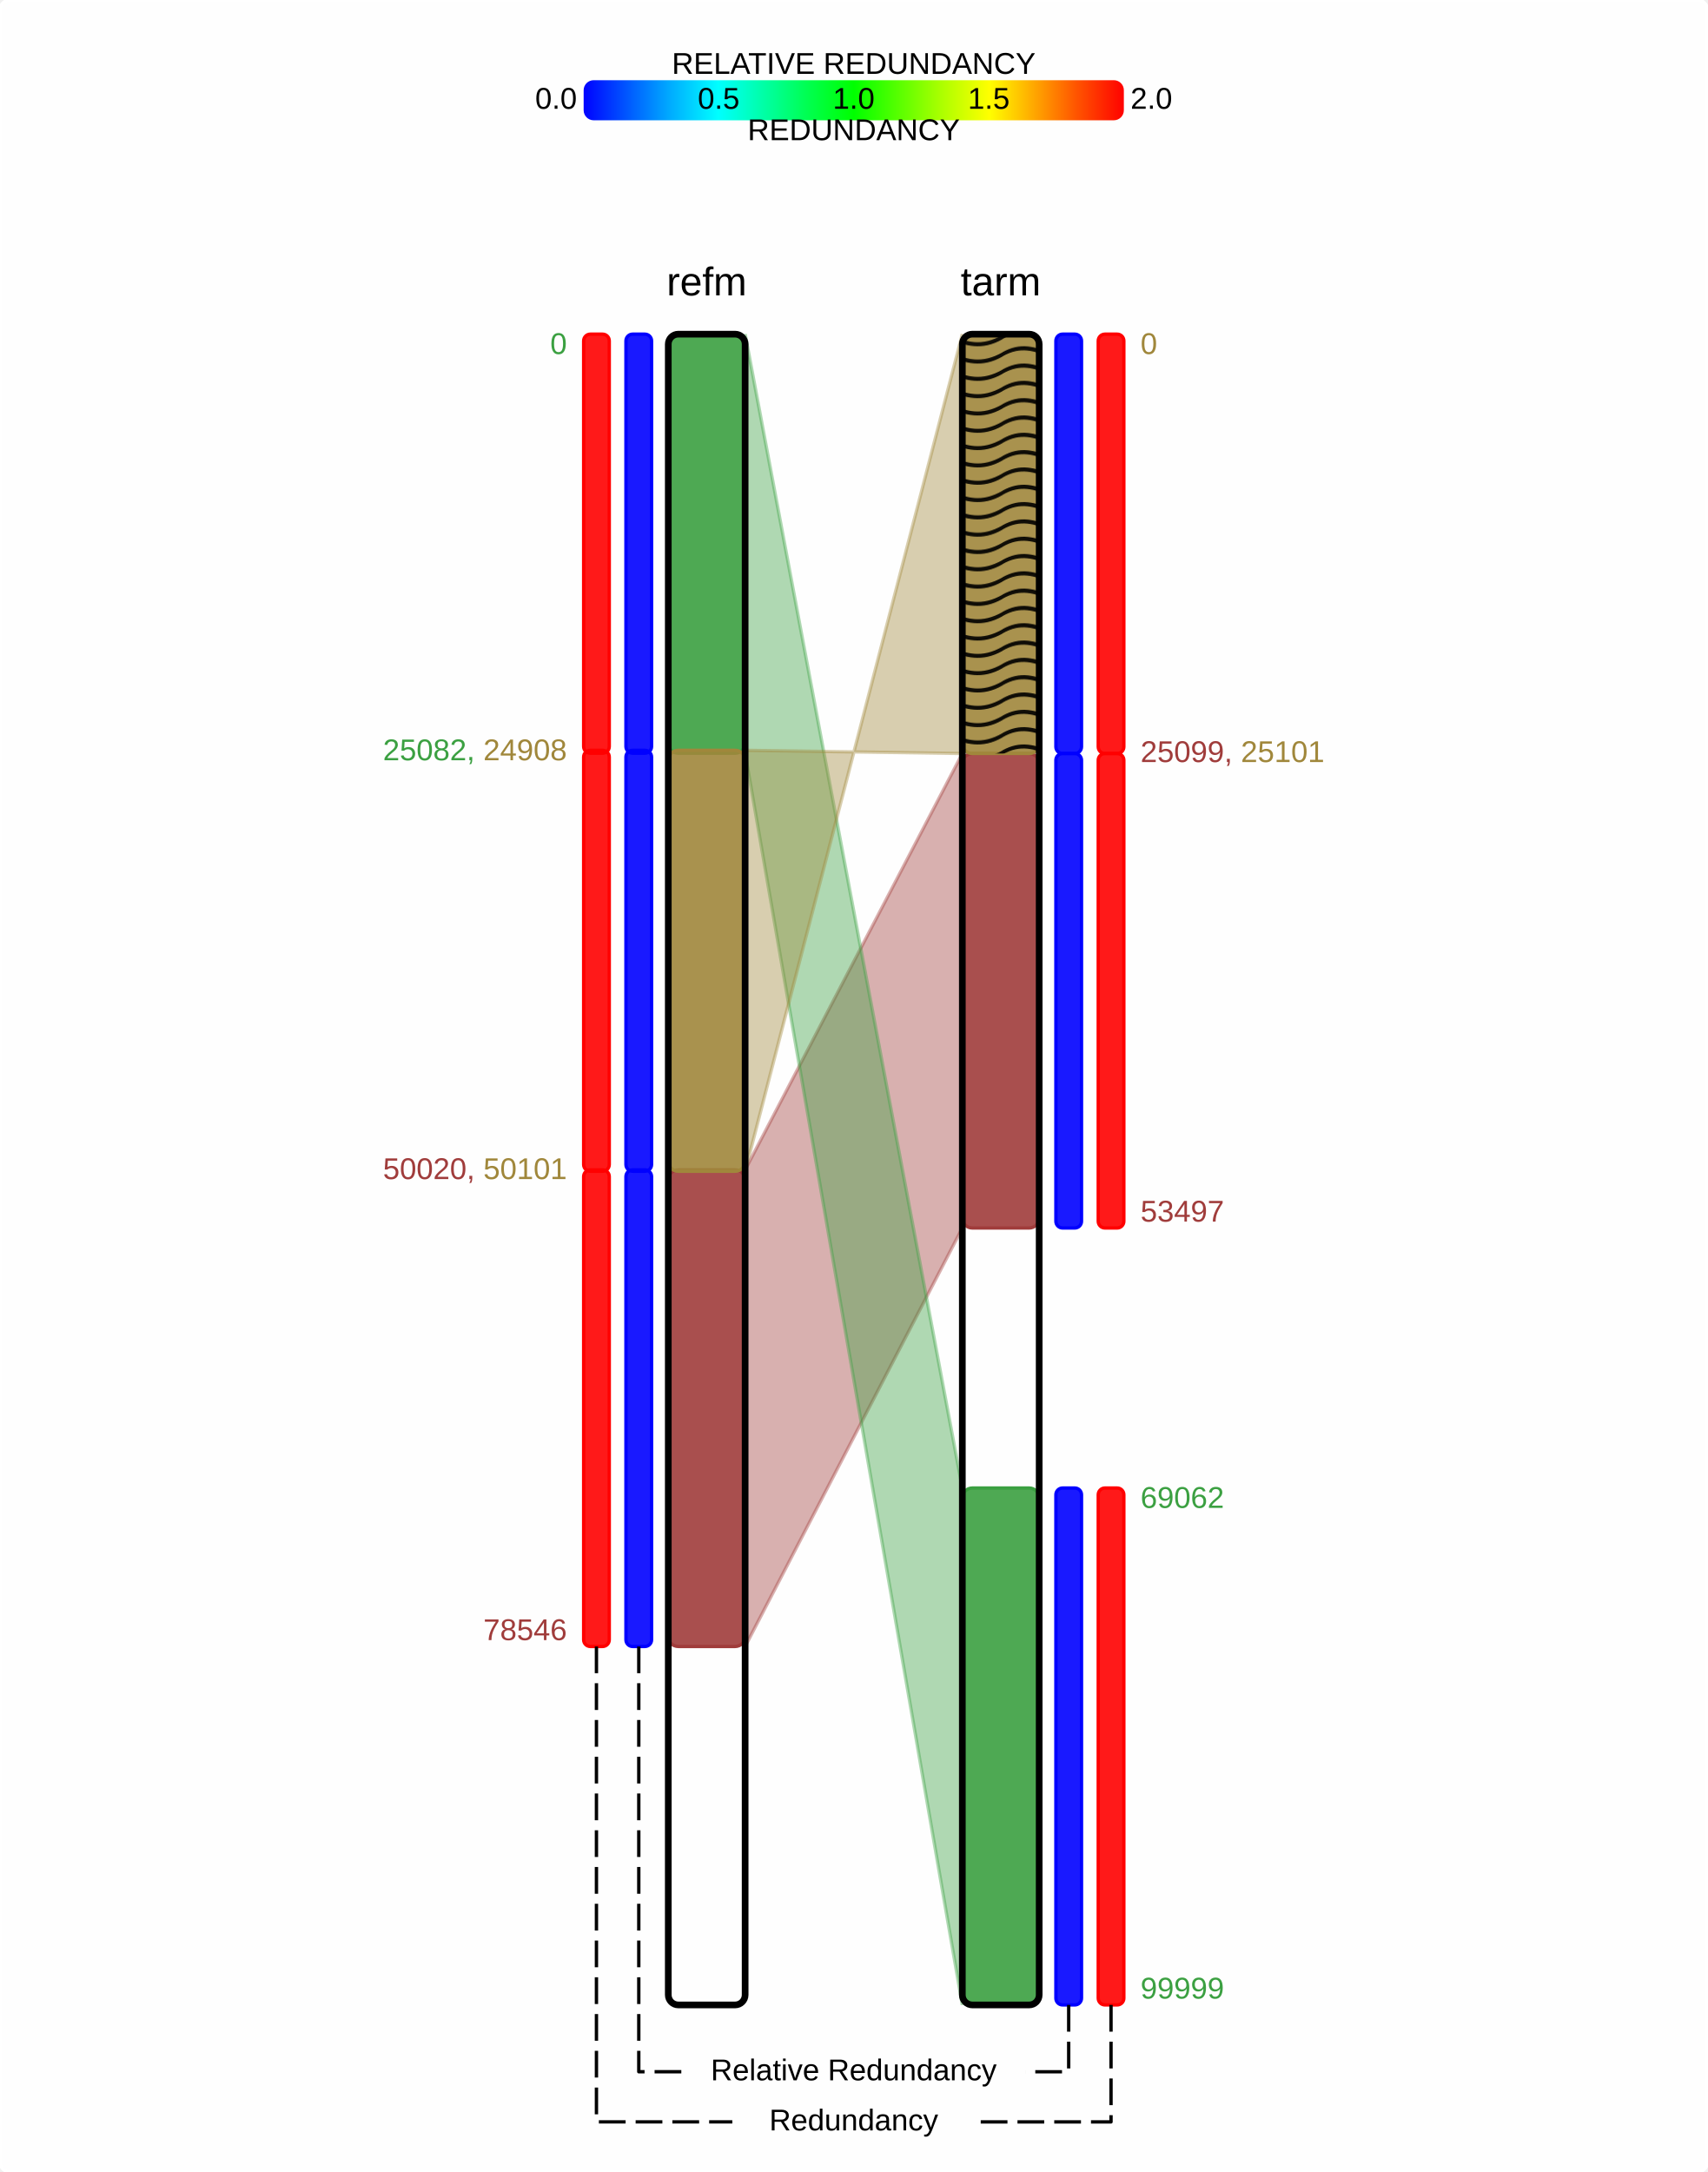
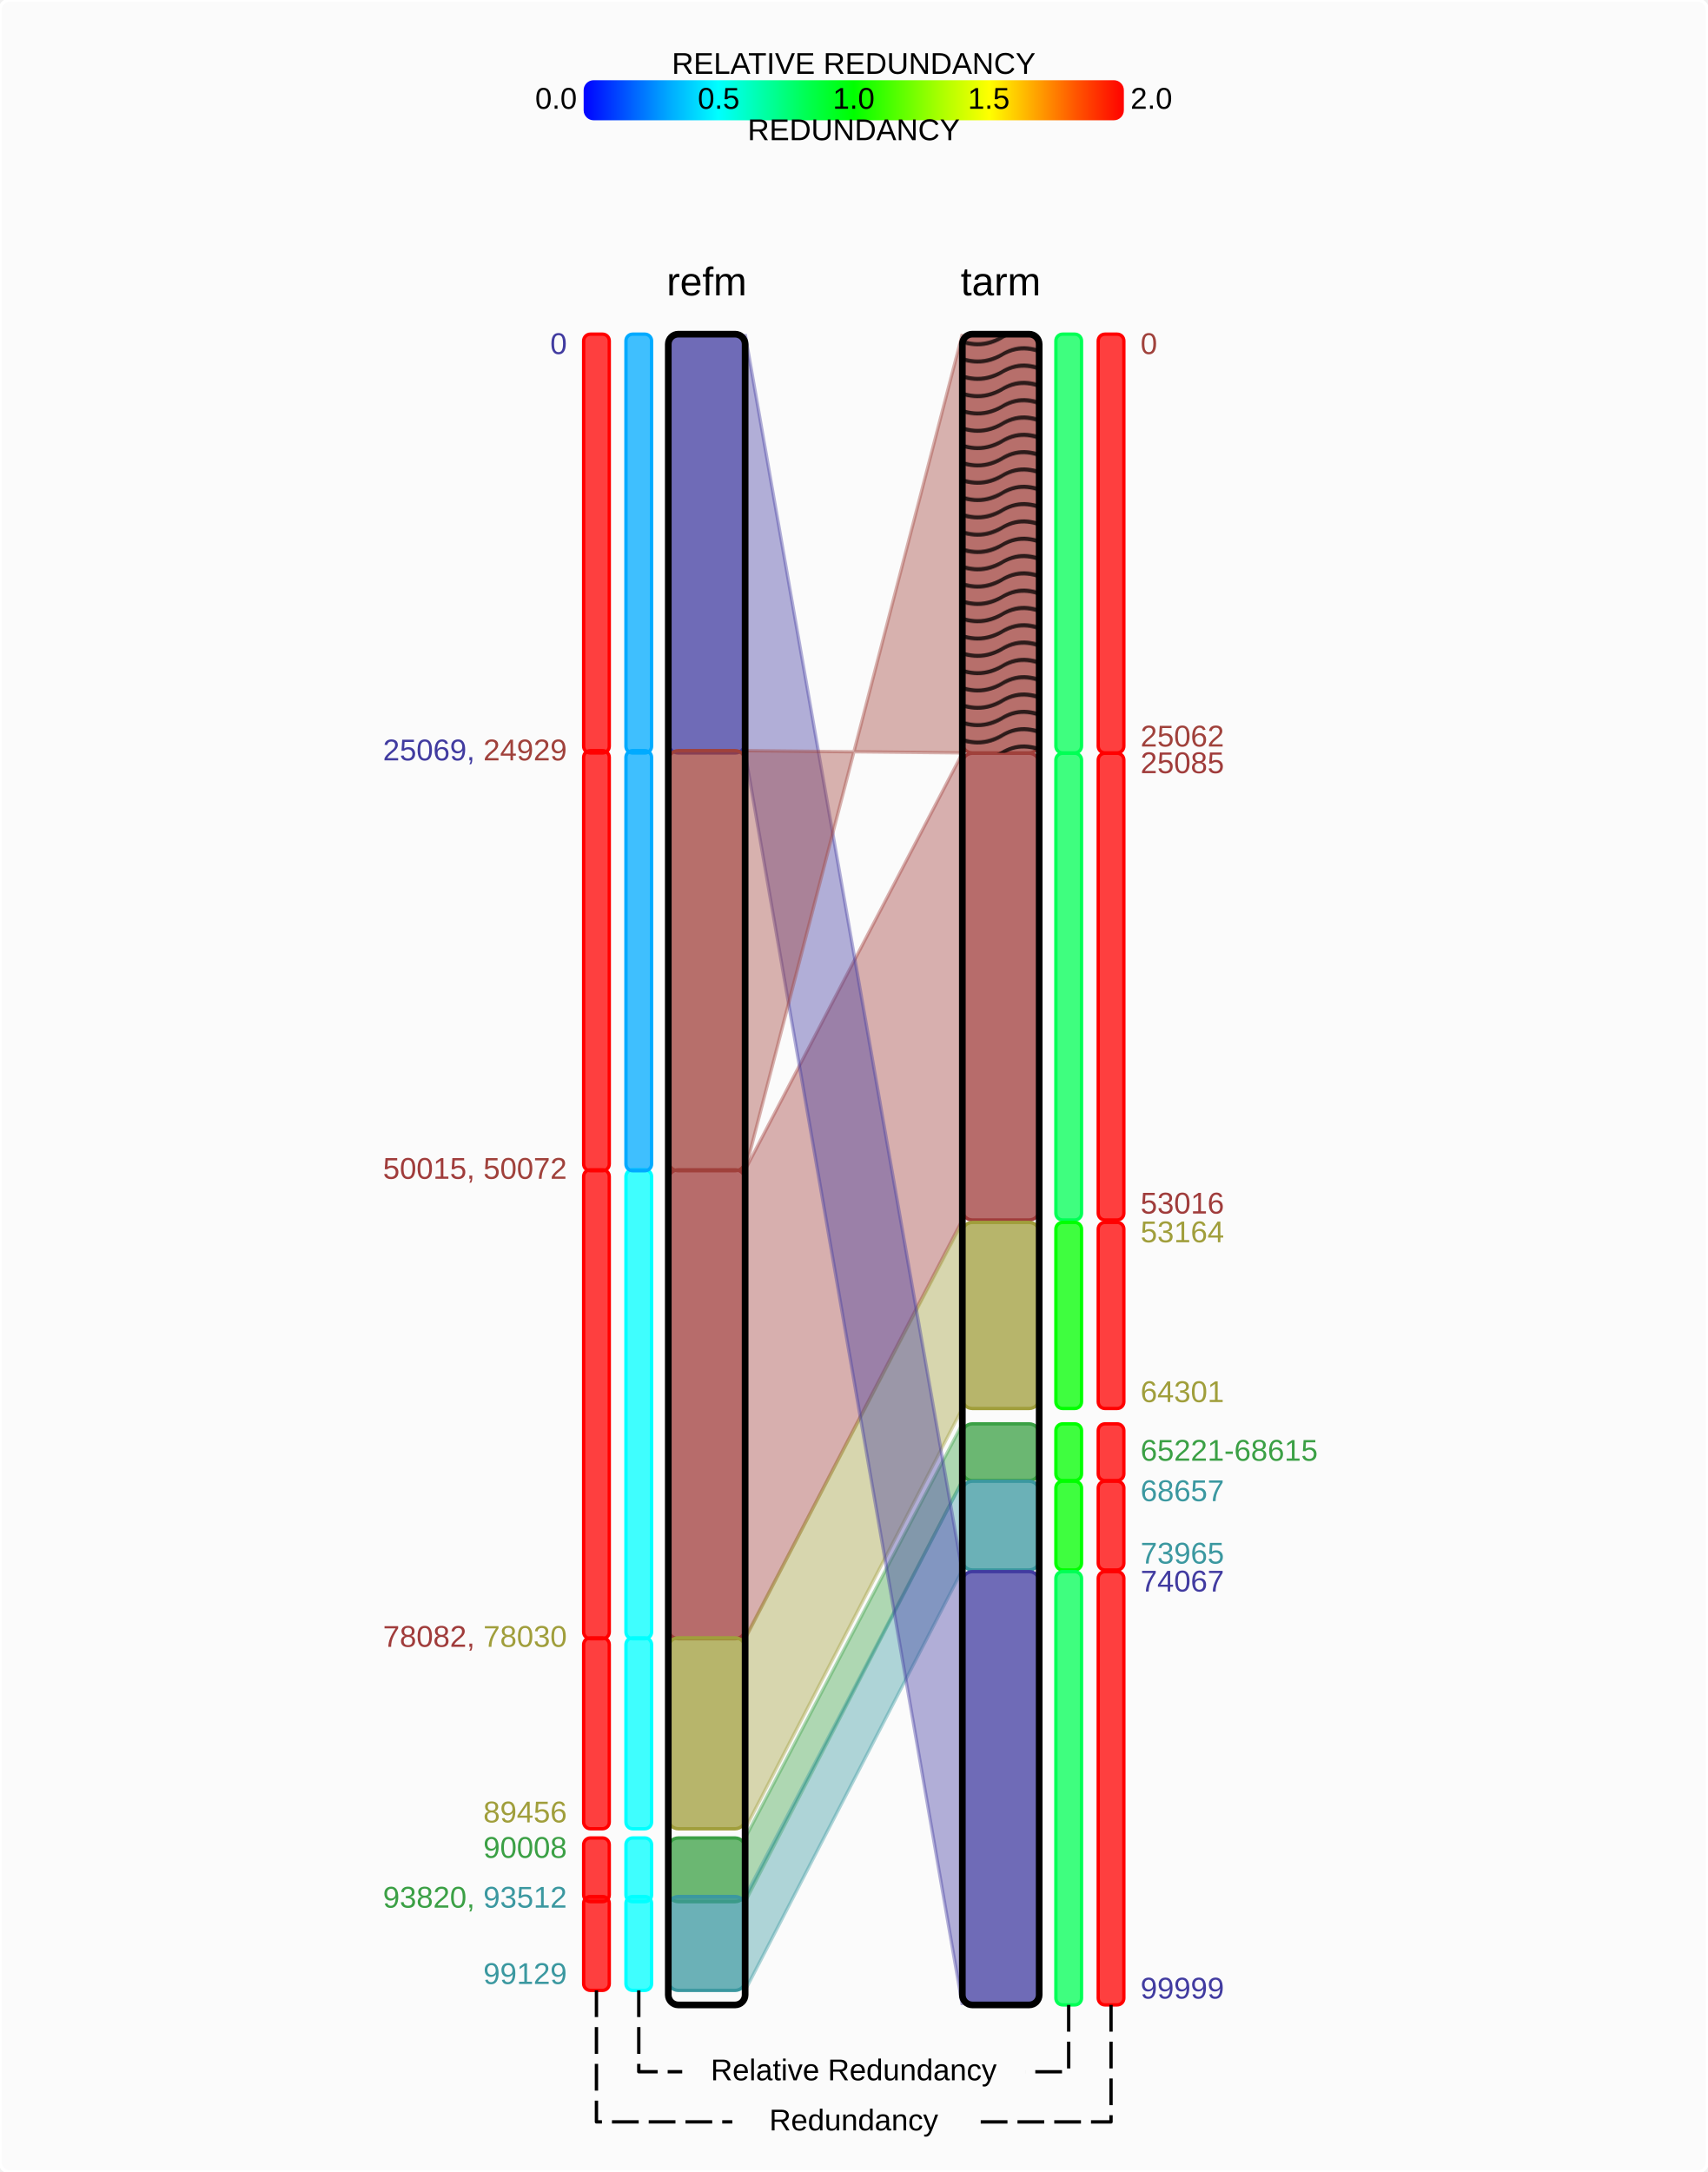
<svg xmlns="http://www.w3.org/2000/svg" width="511" height="650" id="svg2" version="1.1">
  <g id="layer1">
    <defs id="defs6211">
      <pattern id="Polkadots-large" patternTransform="translate(0,0)scale(10,10)" height="10" width="10" patternUnits="userSpaceOnUse">
        <circle id="circle4936" r="0.45" cy="0.810" cx="2.567" style="fill:black;stroke:none" />
        <circle id="circle4938" r="0.45" cy="2.33" cx="3.048" style="fill:black;stroke:none" />
        <circle id="circle4940" r="0.45" cy="2.415" cx="4.418" style="fill:black;stroke:none" />
        <circle id="circle4942" r="0.45" cy="3.029" cx="1.844" style="fill:black;stroke:none" />
        <circle id="circle4944" r="0.45" cy="1.363" cx="6.08" style="fill:black;stroke:none" />
        <circle id="circle4946" r="0.45" cy="4.413" cx="5.819" style="fill:black;stroke:none" />
        <circle id="circle4948" r="0.45" cy="4.048" cx="4.305" style="fill:black;stroke:none" />
        <circle id="circle4950" r="0.45" cy="3.045" cx="5.541" style="fill:black;stroke:none" />
        <circle id="circle4952" r="0.45" cy="5.527" cx="4.785" style="fill:black;stroke:none" />
        <circle id="circle4954" r="0.45" cy="5.184" cx="2.667" style="fill:black;stroke:none" />
        <circle id="circle4956" r="0.45" cy="1.448" cx="7.965" style="fill:black;stroke:none" />
        <circle id="circle4958" r="0.45" cy="5.049" cx="7.047" style="fill:black;stroke:none" />
        <circle id="circle4960" r="0.45" cy="0.895" cx="4.340" style="fill:black;stroke:none" />
        <circle id="circle4962" r="0.45" cy="0.340" cx="7.125" style="fill:black;stroke:none" />
        <circle id="circle4964" r="0.45" cy="1.049" cx="9.553" style="fill:black;stroke:none" />
        <circle id="circle4966" r="0.45" cy="2.689" cx="7.006" style="fill:black;stroke:none" />
        <circle id="circle4968" r="0.45" cy="2.689" cx="8.909" style="fill:black;stroke:none" />
        <circle id="circle4970" r="0.45" cy="4.407" cx="9.315" style="fill:black;stroke:none" />
        <circle id="circle4972" r="0.45" cy="3.870" cx="7.820" style="fill:black;stroke:none" />
        <circle id="circle4974" r="0.45" cy="5.948" cx="8.270" style="fill:black;stroke:none" />
        <circle id="circle4976" r="0.45" cy="7.428" cx="7.973" style="fill:black;stroke:none" />
        <circle id="circle4978" r="0.45" cy="8.072" cx="9.342" style="fill:black;stroke:none" />
        <circle id="circle4980" r="0.45" cy="9.315" cx="8.206" style="fill:black;stroke:none" />
        <circle id="circle4982" r="0.45" cy="9.475" cx="9.682" style="fill:black;stroke:none" />
        <circle id="circle4984" r="0.45" cy="6.186" cx="9.688" style="fill:black;stroke:none" />
        <circle id="circle4986" r="0.45" cy="6.296" cx="3.379" style="fill:black;stroke:none" />
        <circle id="circle4988" r="0.45" cy="8.204" cx="2.871" style="fill:black;stroke:none" />
        <circle id="circle4990" r="0.45" cy="8.719" cx="4.59" style="fill:black;stroke:none" />
        <circle id="circle4992" r="0.45" cy="9.671" cx="3.181" style="fill:black;stroke:none" />
        <circle id="circle4994" r="0.45" cy="7.315" cx="5.734" style="fill:black;stroke:none" />
        <circle id="circle4996" r="0.45" cy="6.513" cx="6.707" style="fill:black;stroke:none" />
        <circle id="circle4998" r="0.45" cy="9.670" cx="5.730" style="fill:black;stroke:none" />
        <circle id="circle5000" r="0.45" cy="8.373" cx="6.535" style="fill:black;stroke:none" />
        <circle id="circle5002" r="0.45" cy="7.154" cx="4.37" style="fill:black;stroke:none" />
        <circle id="circle5004" r="0.45" cy="7.25" cx="0.622" style="fill:black;stroke:none" />
        <circle id="circle5006" r="0.45" cy="5.679" cx="0.831" style="fill:black;stroke:none" />
        <circle id="circle5008" r="0.45" cy="8.519" cx="1.257" style="fill:black;stroke:none" />
        <circle id="circle5010" r="0.45" cy="6.877" cx="1.989" style="fill:black;stroke:none" />
        <circle id="circle5012" r="0.45" cy="3.181" cx="0.374" style="fill:black;stroke:none" />
        <circle id="circle5014" r="0.45" cy="1.664" cx="1.166" style="fill:black;stroke:none" />
        <circle id="circle5016" r="0.45" cy="0.093" cx="1.151" style="fill:black;stroke:none" />
        <circle id="circle5018" r="0.45" cy="10.093" cx="1.151" style="fill:black;stroke:none" />
        <circle id="circle5020" r="0.45" cy="4.451" cx="1.302" style="fill:black;stroke:none" />
        <circle id="circle5022" r="0.45" cy="3.763" cx="3.047" style="fill:black;stroke:none" />
      </pattern>
    </defs>
    <defs id="ffff">
      <pattern id="Wavy" height="5.181" width="30.0" patternUnits="userSpaceOnUse">
        <path id="path5114" d="M 7.597,0.061 C 5.079,-0.187 2.656,0.302 -0.01,1.788 L -0.01,3.061 C 2.773,1.431 5.173,1.052 7.472,1.280 C 9.770,1.508 11.969,2.361 14.253,3.218 C 18.820,4.931 23.804,6.676 30.066,3.061 L 30.062,1.788 C 23.622,5.497 19.246,3.770 14.691,2.061 C 12.413,1.207 10.115,0.311 7.597,0.061 z " style="fill:black;stroke:none;" />
      </pattern>
    </defs>
    <defs id="ffff">
      <pattern id="WavyWhite" height="5.181" width="30.0" patternUnits="userSpaceOnUse">
        <path id="path5114" d="M 7.597,0.061 C 5.079,-0.187 2.656,0.302 -0.01,1.788 L -0.01,3.061 C 2.773,1.431 5.173,1.052 7.472,1.280 C 9.770,1.508 11.969,2.361 14.253,3.218 C 18.820,4.931 23.804,6.676 30.066,3.061 L 30.062,1.788 C 23.622,5.497 19.246,3.770 14.691,2.061 C 12.413,1.207 10.115,0.311 7.597,0.061 z " style="fill:white;stroke:none;" />
      </pattern>
    </defs>
    <defs id="defs6219">
      <pattern id="xtrace" height="20.0" width="20.0" patternUnits="userSpaceOnUse">
        <path style="fill:#000000;stroke:#000000;stroke-width:0.30;stroke-linecap:butt;stroke-linejoin:miter;stroke-opacity:1;stroke-miterlimit:0;stroke-dasharray:none;fill-opacity:1" d="m 0.0,10.0 25,-25.0 0,5 -25,25 z" id="path7213" />
        <path style="fill:#000000;fill-opacity:1;stroke:#000000;stroke-width:0.30;stroke-linecap:butt;stroke-linejoin:miter;stroke-miterlimit:0;stroke-opacity:1;stroke-dasharray:none" d="m 0.0,30.0 25,-25.0 0,5 -25,25 z" id="path7213-8" />
        <path style="fill:#000000;fill-opacity:1;stroke:#000000;stroke-width:0.30;stroke-linecap:butt;stroke-linejoin:miter;stroke-miterlimit:0;stroke-opacity:1;stroke-dasharray:none" d="m 0.0,50.0 25,-25.0 0,5 -25,25 z" id="path7213-9" />
        <path style="fill:#000000;fill-opacity:1;stroke:#000000;stroke-width:0.30;stroke-linecap:butt;stroke-linejoin:miter;stroke-miterlimit:0;stroke-opacity:1;stroke-dasharray:none" d="m 0.0,70.0 25,-25.0 0,5 -25,25 z" id="path7213-10" />
        <path style="fill:#000000;fill-opacity:1;stroke:#000000;stroke-width:0.30;stroke-linecap:butt;stroke-linejoin:miter;stroke-miterlimit:0;stroke-opacity:1;stroke-dasharray:none" d="m 0.0,90.0 25,-25.0 0,5 -25,25 z" id="path7213-11" />
        <path style="fill:#000000;fill-opacity:1;stroke:#000000;stroke-width:0.30;stroke-linecap:butt;stroke-linejoin:miter;stroke-miterlimit:0;stroke-opacity:1;stroke-dasharray:none" d="m m 0.0,110.0 25,-25.0 0,05 -25,25 z" id="path7213-12" />
      </pattern>
    </defs>
    <defs id="defs4">
      <pattern id="dallas" patternTransform="translate(106.5938,206.9062)" height="4.75" width="4.75" patternUnits="userSpaceOnUse">
        <path style="fill:none;stroke:#000000;stroke-width:1;stroke-linecap:butt;stroke-linejoin:miter;stroke-miterlimit:0;stroke-opacity:1;stroke-dasharray:none" d="m -0.008,2.376 4.763,0" id="path2985" />
        <path style="fill:none;stroke:#000000;stroke-width:1;stroke-linecap:butt;stroke-linejoin:miter;stroke-miterlimit:0;stroke-opacity:1;stroke-dasharray:none" d="m 2.373,-0.006 0,4.763" id="path2985-1" />
      </pattern>
    </defs>
    <defs id="defs4">
      <pattern id="lineX" patternTransform="translate(106.5938,206.9062)" height="4.75" width="4.75" patternUnits="userSpaceOnUse">
        <path style="fill:none;stroke:#000000;stroke-width:1;stroke-linecap:butt;stroke-linejoin:miter;stroke-miterlimit:0;stroke-opacity:1;stroke-dasharray:none" d="m -0.008,2.376 4.763,0" id="path2985" />
      </pattern>
    </defs>
    <defs id="defs4">
      <pattern id="stripeX" patternTransform="translate(106.5938,206.9062)" height="4.75" width="4.75" patternUnits="userSpaceOnUse">
        <path style="fill:none;stroke:#000000;stroke-width:1;stroke-linecap:butt;stroke-linejoin:miter;stroke-miterlimit:0;stroke-opacity:1;stroke-dasharray:none" d="m 2.373,-0.006 0,4.763" id="path2985-1" />
      </pattern>
    </defs>
-     <rect style="fill:white;stroke:white;fill-opacity:0.9;stroke-width:1;stroke-miterlimit:4;stroke-dasharray:none" id="rect3777" width="511.00" height="650.00" x="0.00" y="0.00" ry="3" />
+     <rect style="fill:white;stroke:white;fill-opacity:0.75;stroke-width:1;stroke-miterlimit:4;stroke-dasharray:none" id="rect3777" width="511.00" height="650.00" x="0.00" y="0.00" ry="3" />
    <text id="211.50000085.000000" x="211.50" y="85.00" dominant-baseline="middle" transform="" style="font-size:12px;font-style:normal;font-variant:normal;font-weight:normal;font-stretch:normal;fill:black;fill-opacity:1;text-align:start;line-height:125%%;writing-mode:lr-tb;text-anchor:middle;font-family:Arial;-inkscape-font-specification:Arial">refm</text>
    <text id="299.50000085.000000" x="299.50" y="85.00" dominant-baseline="middle" transform="" style="font-size:12px;font-style:normal;font-variant:normal;font-weight:normal;font-stretch:normal;fill:black;fill-opacity:1;text-align:start;line-height:125%%;writing-mode:lr-tb;text-anchor:middle;font-family:Arial;-inkscape-font-specification:Arial">tarm</text>
    <text id="169.666667100.000000" x="169.67" y="100.00" dominant-baseline="text-before-edge" transform="" style="font-size:9px;font-style:normal;font-variant:normal;font-weight:normal;font-stretch:normal;fill:black;fill-opacity:1;text-align:start;line-height:125%%;writing-mode:lr-tb;text-anchor:end;font-family:Arial;-inkscape-font-specification:Arial">
-       <tspan id="6" style="fill:#3BA041">0</tspan>
-     </text>
-     <text id="169.666667224.975000" x="169.67" y="224.97" dominant-baseline="middle" transform="" style="font-size:9px;font-style:normal;font-variant:normal;font-weight:normal;font-stretch:normal;fill:black;fill-opacity:1;text-align:start;line-height:125%%;writing-mode:lr-tb;text-anchor:end;font-family:Arial;-inkscape-font-specification:Arial">
-       <tspan id="6" style="fill:#3BA041">25082, </tspan>
-       <tspan id="8" style="fill:#A0873B">24908</tspan>
-     </text>
-     <text id="169.666667350.300000" x="169.67" y="350.30" dominant-baseline="middle" transform="" style="font-size:9px;font-style:normal;font-variant:normal;font-weight:normal;font-stretch:normal;fill:black;fill-opacity:1;text-align:start;line-height:125%%;writing-mode:lr-tb;text-anchor:end;font-family:Arial;-inkscape-font-specification:Arial">
-       <tspan id="0" style="fill:#A03C3B">50020, </tspan>
-       <tspan id="8" style="fill:#A0873B">50101</tspan>
-     </text>
-     <text id="169.666667492.730000" x="169.67" y="492.73" dominant-baseline="text-after-edge" transform="" style="font-size:9px;font-style:normal;font-variant:normal;font-weight:normal;font-stretch:normal;fill:black;fill-opacity:1;text-align:start;line-height:125%%;writing-mode:lr-tb;text-anchor:end;font-family:Arial;-inkscape-font-specification:Arial">
-       <tspan id="0" style="fill:#A03C3B">78546</tspan>
+       <tspan id="59" style="fill:#413BA0">0</tspan>
+     </text>
+     <text id="169.666667224.995000" x="169.67" y="225.00" dominant-baseline="middle" transform="" style="font-size:9px;font-style:normal;font-variant:normal;font-weight:normal;font-stretch:normal;fill:black;fill-opacity:1;text-align:start;line-height:125%%;writing-mode:lr-tb;text-anchor:end;font-family:Arial;-inkscape-font-specification:Arial">
+       <tspan id="59" style="fill:#413BA0">25069, </tspan>
+       <tspan id="61" style="fill:#A0413B">24929</tspan>
+     </text>
+     <text id="169.666667350.215000" x="169.67" y="350.22" dominant-baseline="middle" transform="" style="font-size:9px;font-style:normal;font-variant:normal;font-weight:normal;font-stretch:normal;fill:black;fill-opacity:1;text-align:start;line-height:125%%;writing-mode:lr-tb;text-anchor:end;font-family:Arial;-inkscape-font-specification:Arial">
+       <tspan id="0" style="fill:#A03C3B">50015, </tspan>
+       <tspan id="61" style="fill:#A0413B">50072</tspan>
+     </text>
+     <text id="169.666667490.280000" x="169.67" y="490.28" dominant-baseline="middle" transform="" style="font-size:9px;font-style:normal;font-variant:normal;font-weight:normal;font-stretch:normal;fill:black;fill-opacity:1;text-align:start;line-height:125%%;writing-mode:lr-tb;text-anchor:end;font-family:Arial;-inkscape-font-specification:Arial">
+       <tspan id="0" style="fill:#A03C3B">78082, </tspan>
+       <tspan id="1" style="fill:#A09E3B">78030</tspan>
+     </text>
+     <text id="169.666667547.280000" x="169.67" y="547.28" dominant-baseline="text-after-edge" transform="" style="font-size:9px;font-style:normal;font-variant:normal;font-weight:normal;font-stretch:normal;fill:black;fill-opacity:1;text-align:start;line-height:125%%;writing-mode:lr-tb;text-anchor:end;font-family:Arial;-inkscape-font-specification:Arial">
+       <tspan id="1" style="fill:#A09E3B">89456</tspan>
+     </text>
+     <text id="169.666667550.040000" x="169.67" y="550.04" dominant-baseline="text-before-edge" transform="" style="font-size:9px;font-style:normal;font-variant:normal;font-weight:normal;font-stretch:normal;fill:black;fill-opacity:1;text-align:start;line-height:125%%;writing-mode:lr-tb;text-anchor:end;font-family:Arial;-inkscape-font-specification:Arial">
+       <tspan id="57" style="fill:#3BA045">90008</tspan>
+     </text>
+     <text id="169.666667568.330000" x="169.67" y="568.33" dominant-baseline="middle" transform="" style="font-size:9px;font-style:normal;font-variant:normal;font-weight:normal;font-stretch:normal;fill:black;fill-opacity:1;text-align:start;line-height:125%%;writing-mode:lr-tb;text-anchor:end;font-family:Arial;-inkscape-font-specification:Arial">
+       <tspan id="57" style="fill:#3BA045">93820, </tspan>
+       <tspan id="58" style="fill:#3B98A0">93512</tspan>
+     </text>
+     <text id="169.666667595.645000" x="169.67" y="595.64" dominant-baseline="text-after-edge" transform="" style="font-size:9px;font-style:normal;font-variant:normal;font-weight:normal;font-stretch:normal;fill:black;fill-opacity:1;text-align:start;line-height:125%%;writing-mode:lr-tb;text-anchor:end;font-family:Arial;-inkscape-font-specification:Arial">
+       <tspan id="58" style="fill:#3B98A0">99129</tspan>
    </text>
    <text id="341.333333100.000000" x="341.33" y="100.00" dominant-baseline="text-before-edge" transform="" style="font-size:9px;font-style:normal;font-variant:normal;font-weight:normal;font-stretch:normal;fill:black;fill-opacity:1;text-align:start;line-height:125%%;writing-mode:lr-tb;text-anchor:start;font-family:Arial;-inkscape-font-specification:Arial">
-       <tspan id="8" style="fill:#A0873B">0</tspan>
-     </text>
-     <text id="341.333333225.500000" x="341.33" y="225.50" dominant-baseline="middle" transform="" style="font-size:9px;font-style:normal;font-variant:normal;font-weight:normal;font-stretch:normal;fill:black;fill-opacity:1;text-align:start;line-height:125%%;writing-mode:lr-tb;text-anchor:start;font-family:Arial;-inkscape-font-specification:Arial">
-       <tspan id="0" style="fill:#A03C3B">25099, </tspan>
-       <tspan id="8" style="fill:#A0873B">25101</tspan>
-     </text>
-     <text id="341.333333367.485000" x="341.33" y="367.49" dominant-baseline="text-after-edge" transform="" style="font-size:9px;font-style:normal;font-variant:normal;font-weight:normal;font-stretch:normal;fill:black;fill-opacity:1;text-align:start;line-height:125%%;writing-mode:lr-tb;text-anchor:start;font-family:Arial;-inkscape-font-specification:Arial">
-       <tspan id="0" style="fill:#A03C3B">53497</tspan>
-     </text>
-     <text id="341.333333445.310000" x="341.33" y="445.31" dominant-baseline="text-before-edge" transform="" style="font-size:9px;font-style:normal;font-variant:normal;font-weight:normal;font-stretch:normal;fill:black;fill-opacity:1;text-align:start;line-height:125%%;writing-mode:lr-tb;text-anchor:start;font-family:Arial;-inkscape-font-specification:Arial">
-       <tspan id="6" style="fill:#3BA041">69062</tspan>
+       <tspan id="61" style="fill:#A0413B">0</tspan>
+     </text>
+     <text id="341.333333225.310000" x="341.33" y="225.31" dominant-baseline="text-after-edge" transform="" style="font-size:9px;font-style:normal;font-variant:normal;font-weight:normal;font-stretch:normal;fill:black;fill-opacity:1;text-align:start;line-height:125%%;writing-mode:lr-tb;text-anchor:start;font-family:Arial;-inkscape-font-specification:Arial">
+       <tspan id="61" style="fill:#A0413B">25062</tspan>
+     </text>
+     <text id="341.333333225.425000" x="341.33" y="225.43" dominant-baseline="text-before-edge" transform="" style="font-size:9px;font-style:normal;font-variant:normal;font-weight:normal;font-stretch:normal;fill:black;fill-opacity:1;text-align:start;line-height:125%%;writing-mode:lr-tb;text-anchor:start;font-family:Arial;-inkscape-font-specification:Arial">
+       <tspan id="0" style="fill:#A03C3B">25085</tspan>
+     </text>
+     <text id="341.333333365.080000" x="341.33" y="365.08" dominant-baseline="text-after-edge" transform="" style="font-size:9px;font-style:normal;font-variant:normal;font-weight:normal;font-stretch:normal;fill:black;fill-opacity:1;text-align:start;line-height:125%%;writing-mode:lr-tb;text-anchor:start;font-family:Arial;-inkscape-font-specification:Arial">
+       <tspan id="0" style="fill:#A03C3B">53016</tspan>
+     </text>
+     <text id="341.333333365.820000" x="341.33" y="365.82" dominant-baseline="text-before-edge" transform="" style="font-size:9px;font-style:normal;font-variant:normal;font-weight:normal;font-stretch:normal;fill:black;fill-opacity:1;text-align:start;line-height:125%%;writing-mode:lr-tb;text-anchor:start;font-family:Arial;-inkscape-font-specification:Arial">
+       <tspan id="1" style="fill:#A09E3B">53164</tspan>
+     </text>
+     <text id="341.333333421.505000" x="341.33" y="421.50" dominant-baseline="text-after-edge" transform="" style="font-size:9px;font-style:normal;font-variant:normal;font-weight:normal;font-stretch:normal;fill:black;fill-opacity:1;text-align:start;line-height:125%%;writing-mode:lr-tb;text-anchor:start;font-family:Arial;-inkscape-font-specification:Arial">
+       <tspan id="1" style="fill:#A09E3B">64301</tspan>
+     </text>
+     <text id="341.333333434.590000" x="341.33" y="434.59" dominant-baseline="middle" transform="" style="font-size:9px;font-style:normal;font-variant:normal;font-weight:normal;font-stretch:normal;fill:black;fill-opacity:1;text-align:start;line-height:125%%;writing-mode:lr-tb;text-anchor:start;font-family:Arial;-inkscape-font-specification:Arial">
+       <tspan id="57" style="fill:#3BA045">65221-68615</tspan>
+     </text>
+     <text id="341.333333443.285000" x="341.33" y="443.29" dominant-baseline="text-before-edge" transform="" style="font-size:9px;font-style:normal;font-variant:normal;font-weight:normal;font-stretch:normal;fill:black;fill-opacity:1;text-align:start;line-height:125%%;writing-mode:lr-tb;text-anchor:start;font-family:Arial;-inkscape-font-specification:Arial">
+       <tspan id="58" style="fill:#3B98A0">68657</tspan>
+     </text>
+     <text id="341.333333469.825000" x="341.33" y="469.82" dominant-baseline="text-after-edge" transform="" style="font-size:9px;font-style:normal;font-variant:normal;font-weight:normal;font-stretch:normal;fill:black;fill-opacity:1;text-align:start;line-height:125%%;writing-mode:lr-tb;text-anchor:start;font-family:Arial;-inkscape-font-specification:Arial">
+       <tspan id="58" style="fill:#3B98A0">73965</tspan>
+     </text>
+     <text id="341.333333470.335000" x="341.33" y="470.33" dominant-baseline="text-before-edge" transform="" style="font-size:9px;font-style:normal;font-variant:normal;font-weight:normal;font-stretch:normal;fill:black;fill-opacity:1;text-align:start;line-height:125%%;writing-mode:lr-tb;text-anchor:start;font-family:Arial;-inkscape-font-specification:Arial">
+       <tspan id="59" style="fill:#413BA0">74067</tspan>
    </text>
    <text id="341.333333599.995000" x="341.33" y="600.00" dominant-baseline="text-after-edge" transform="" style="font-size:9px;font-style:normal;font-variant:normal;font-weight:normal;font-stretch:normal;fill:black;fill-opacity:1;text-align:start;line-height:125%%;writing-mode:lr-tb;text-anchor:start;font-family:Arial;-inkscape-font-specification:Arial">
-       <tspan id="6" style="fill:#3BA041">99999</tspan>
-     </text>
-     <rect style="fill:#A03C3B;stroke:#A03C3B;fill-opacity:0.90;stroke-width:1;stroke-miterlimit:4;stroke-dasharray:none" id="rect3777" width="23.00" height="142.63" x="200.00" y="350.10" ry="3" />
-     <rect style="fill:#0000ff;stroke:#0000ff;fill-opacity:0.90;stroke-width:1;stroke-miterlimit:4;stroke-dasharray:none" id="rect3777" width="7.67" height="142.63" x="187.33" y="350.10" ry="2" />
-     <rect style="fill:#ff0000;stroke:#ff0000;fill-opacity:0.90;stroke-width:1;stroke-miterlimit:4;stroke-dasharray:none" id="rect3777" width="7.67" height="142.63" x="174.67" y="350.10" ry="2" />
-     <rect style="fill:#A03C3B;stroke:#A03C3B;fill-opacity:0.90;stroke-width:1;stroke-miterlimit:4;stroke-dasharray:none" id="rect3777" width="23.00" height="141.99" x="288.00" y="225.50" ry="3" />
-     <rect style="fill:#0000ff;stroke:#0000ff;fill-opacity:0.90;stroke-width:1;stroke-miterlimit:4;stroke-dasharray:none" id="rect3777" width="7.67" height="141.99" x="316.00" y="225.50" ry="2" />
-     <rect style="fill:#ff0000;stroke:#ff0000;fill-opacity:0.90;stroke-width:1;stroke-miterlimit:4;stroke-dasharray:none" id="rect3777" width="7.67" height="141.99" x="328.67" y="225.50" ry="2" />
-     <polygon points="223.00,350.10 223.00,492.73 288.00,367.49 288.00,225.50" style="fill:#A03C3B;stroke:#A03C3B;stroke-width:1;stroke-opacity:0.4;fill-opacity:0.4" />
-     <rect style="fill:#3BA041;stroke:#3BA041;fill-opacity:0.90;stroke-width:1;stroke-miterlimit:4;stroke-dasharray:none" id="rect3777" width="23.00" height="125.41" x="200.00" y="100.00" ry="3" />
-     <rect style="fill:#0000ff;stroke:#0000ff;fill-opacity:0.90;stroke-width:1;stroke-miterlimit:4;stroke-dasharray:none" id="rect3777" width="7.67" height="125.41" x="187.33" y="100.00" ry="2" />
-     <rect style="fill:#ff0000;stroke:#ff0000;fill-opacity:0.90;stroke-width:1;stroke-miterlimit:4;stroke-dasharray:none" id="rect3777" width="7.67" height="125.41" x="174.67" y="100.00" ry="2" />
-     <rect style="fill:#3BA041;stroke:#3BA041;fill-opacity:0.90;stroke-width:1;stroke-miterlimit:4;stroke-dasharray:none" id="rect3777" width="23.00" height="154.69" x="288.00" y="445.31" ry="3" />
-     <rect style="fill:#0000ff;stroke:#0000ff;fill-opacity:0.90;stroke-width:1;stroke-miterlimit:4;stroke-dasharray:none" id="rect3777" width="7.67" height="154.69" x="316.00" y="445.31" ry="2" />
-     <rect style="fill:#ff0000;stroke:#ff0000;fill-opacity:0.90;stroke-width:1;stroke-miterlimit:4;stroke-dasharray:none" id="rect3777" width="7.67" height="154.69" x="328.67" y="445.31" ry="2" />
-     <polygon points="223.00,100.00 223.00,225.41 288.00,600.00 288.00,445.31" style="fill:#3BA041;stroke:#3BA041;stroke-width:1;stroke-opacity:0.4;fill-opacity:0.4" />
-     <rect style="fill:#A0873B;stroke:#A0873B;fill-opacity:0.90;stroke-width:1;stroke-miterlimit:4;stroke-dasharray:none" id="rect3777" width="23.00" height="125.97" x="200.00" y="224.54" ry="3" />
-     <rect style="fill:#0000ff;stroke:#0000ff;fill-opacity:0.90;stroke-width:1;stroke-miterlimit:4;stroke-dasharray:none" id="rect3777" width="7.67" height="125.97" x="187.33" y="224.54" ry="2" />
-     <rect style="fill:#ff0000;stroke:#ff0000;fill-opacity:0.90;stroke-width:1;stroke-miterlimit:4;stroke-dasharray:none" id="rect3777" width="7.67" height="125.97" x="174.67" y="224.54" ry="2" />
-     <rect style="fill:#A0873B;stroke:#A0873B;fill-opacity:0.90;stroke-width:1;stroke-miterlimit:4;stroke-dasharray:none" id="rect3777" width="23.00" height="125.50" x="288.00" y="100.00" ry="3" />
-     <rect style="fill-opacity:0.90;stroke-width:2;stroke-miterlimit:4;stroke-dasharray:none;fill:url(#Wavy);fill-rule:nonzero;opacity:1;" id="rect6217" width="23.00" height="125.50" x="288.00" y="100.00" ry="3" />
-     <rect style="fill:#0000ff;stroke:#0000ff;fill-opacity:0.90;stroke-width:1;stroke-miterlimit:4;stroke-dasharray:none" id="rect3777" width="7.67" height="125.50" x="316.00" y="100.00" ry="2" />
-     <rect style="fill:#ff0000;stroke:#ff0000;fill-opacity:0.90;stroke-width:1;stroke-miterlimit:4;stroke-dasharray:none" id="rect3777" width="7.67" height="125.50" x="328.67" y="100.00" ry="2" />
-     <polygon points="223.00,224.54 223.00,350.50 288.00,100.00 288.00,225.50" style="fill:#A0873B;stroke:#A0873B;stroke-width:1;stroke-opacity:0.4;fill-opacity:0.4" />
+       <tspan id="59" style="fill:#413BA0">99999</tspan>
+     </text>
+     <rect style="fill:#A03C3B;stroke:#A03C3B;fill-opacity:0.75;stroke-width:1;stroke-miterlimit:4;stroke-dasharray:none" id="rect3777" width="23.00" height="140.34" x="200.00" y="350.07" ry="3" />
+     <rect style="fill:#00ffff;stroke:#00ffff;fill-opacity:0.75;stroke-width:1;stroke-miterlimit:4;stroke-dasharray:none" id="rect3777" width="7.67" height="140.34" x="187.33" y="350.07" ry="2" />
+     <rect style="fill:#ff0000;stroke:#ff0000;fill-opacity:0.75;stroke-width:1;stroke-miterlimit:4;stroke-dasharray:none" id="rect3777" width="7.67" height="140.34" x="174.67" y="350.07" ry="2" />
+     <rect style="fill:#A03C3B;stroke:#A03C3B;fill-opacity:0.75;stroke-width:1;stroke-miterlimit:4;stroke-dasharray:none" id="rect3777" width="23.00" height="139.66" x="288.00" y="225.43" ry="3" />
+     <rect style="fill:#00ff55;stroke:#00ff55;fill-opacity:0.75;stroke-width:1;stroke-miterlimit:4;stroke-dasharray:none" id="rect3777" width="7.67" height="139.66" x="316.00" y="225.43" ry="2" />
+     <rect style="fill:#ff0000;stroke:#ff0000;fill-opacity:0.75;stroke-width:1;stroke-miterlimit:4;stroke-dasharray:none" id="rect3777" width="7.67" height="139.66" x="328.67" y="225.43" ry="2" />
+     <polygon points="223.00,350.07 223.00,490.41 288.00,365.08 288.00,225.43" style="fill:#A03C3B;stroke:#A03C3B;stroke-width:1;stroke-opacity:0.4;fill-opacity:0.4" />
+     <rect style="fill:#A09E3B;stroke:#A09E3B;fill-opacity:0.75;stroke-width:1;stroke-miterlimit:4;stroke-dasharray:none" id="rect3777" width="23.00" height="57.13" x="200.00" y="490.15" ry="3" />
+     <rect style="fill:#00ffff;stroke:#00ffff;fill-opacity:0.75;stroke-width:1;stroke-miterlimit:4;stroke-dasharray:none" id="rect3777" width="7.67" height="57.13" x="187.33" y="490.15" ry="2" />
+     <rect style="fill:#ff0000;stroke:#ff0000;fill-opacity:0.75;stroke-width:1;stroke-miterlimit:4;stroke-dasharray:none" id="rect3777" width="7.67" height="57.13" x="174.67" y="490.15" ry="2" />
+     <rect style="fill:#A09E3B;stroke:#A09E3B;fill-opacity:0.75;stroke-width:1;stroke-miterlimit:4;stroke-dasharray:none" id="rect3777" width="23.00" height="55.69" x="288.00" y="365.82" ry="3" />
+     <rect style="fill:#00ff00;stroke:#00ff00;fill-opacity:0.75;stroke-width:1;stroke-miterlimit:4;stroke-dasharray:none" id="rect3777" width="7.67" height="55.69" x="316.00" y="365.82" ry="2" />
+     <rect style="fill:#ff0000;stroke:#ff0000;fill-opacity:0.75;stroke-width:1;stroke-miterlimit:4;stroke-dasharray:none" id="rect3777" width="7.67" height="55.69" x="328.67" y="365.82" ry="2" />
+     <polygon points="223.00,490.15 223.00,547.28 288.00,421.50 288.00,365.82" style="fill:#A09E3B;stroke:#A09E3B;stroke-width:1;stroke-opacity:0.4;fill-opacity:0.4" />
+     <rect style="fill:#3BA045;stroke:#3BA045;fill-opacity:0.75;stroke-width:1;stroke-miterlimit:4;stroke-dasharray:none" id="rect3777" width="23.00" height="19.06" x="200.00" y="550.04" ry="3" />
+     <rect style="fill:#00ffff;stroke:#00ffff;fill-opacity:0.75;stroke-width:1;stroke-miterlimit:4;stroke-dasharray:none" id="rect3777" width="7.67" height="19.06" x="187.33" y="550.04" ry="2" />
+     <rect style="fill:#ff0000;stroke:#ff0000;fill-opacity:0.75;stroke-width:1;stroke-miterlimit:4;stroke-dasharray:none" id="rect3777" width="7.67" height="19.06" x="174.67" y="550.04" ry="2" />
+     <rect style="fill:#3BA045;stroke:#3BA045;fill-opacity:0.75;stroke-width:1;stroke-miterlimit:4;stroke-dasharray:none" id="rect3777" width="23.00" height="16.97" x="288.00" y="426.11" ry="3" />
+     <rect style="fill:#00ff00;stroke:#00ff00;fill-opacity:0.75;stroke-width:1;stroke-miterlimit:4;stroke-dasharray:none" id="rect3777" width="7.67" height="16.97" x="316.00" y="426.11" ry="2" />
+     <rect style="fill:#ff0000;stroke:#ff0000;fill-opacity:0.75;stroke-width:1;stroke-miterlimit:4;stroke-dasharray:none" id="rect3777" width="7.67" height="16.97" x="328.67" y="426.11" ry="2" />
+     <polygon points="223.00,550.04 223.00,569.10 288.00,443.07 288.00,426.11" style="fill:#3BA045;stroke:#3BA045;stroke-width:1;stroke-opacity:0.4;fill-opacity:0.4" />
+     <rect style="fill:#3B98A0;stroke:#3B98A0;fill-opacity:0.75;stroke-width:1;stroke-miterlimit:4;stroke-dasharray:none" id="rect3777" width="23.00" height="28.09" x="200.00" y="567.56" ry="3" />
+     <rect style="fill:#00ffff;stroke:#00ffff;fill-opacity:0.75;stroke-width:1;stroke-miterlimit:4;stroke-dasharray:none" id="rect3777" width="7.67" height="28.09" x="187.33" y="567.56" ry="2" />
+     <rect style="fill:#ff0000;stroke:#ff0000;fill-opacity:0.75;stroke-width:1;stroke-miterlimit:4;stroke-dasharray:none" id="rect3777" width="7.67" height="28.09" x="174.67" y="567.56" ry="2" />
+     <rect style="fill:#3B98A0;stroke:#3B98A0;fill-opacity:0.75;stroke-width:1;stroke-miterlimit:4;stroke-dasharray:none" id="rect3777" width="23.00" height="26.54" x="288.00" y="443.29" ry="3" />
+     <rect style="fill:#00ff00;stroke:#00ff00;fill-opacity:0.75;stroke-width:1;stroke-miterlimit:4;stroke-dasharray:none" id="rect3777" width="7.67" height="26.54" x="316.00" y="443.29" ry="2" />
+     <rect style="fill:#ff0000;stroke:#ff0000;fill-opacity:0.75;stroke-width:1;stroke-miterlimit:4;stroke-dasharray:none" id="rect3777" width="7.67" height="26.54" x="328.67" y="443.29" ry="2" />
+     <polygon points="223.00,567.56 223.00,595.64 288.00,469.82 288.00,443.29" style="fill:#3B98A0;stroke:#3B98A0;stroke-width:1;stroke-opacity:0.4;fill-opacity:0.4" />
+     <rect style="fill:#413BA0;stroke:#413BA0;fill-opacity:0.75;stroke-width:1;stroke-miterlimit:4;stroke-dasharray:none" id="rect3777" width="23.00" height="125.34" x="200.00" y="100.00" ry="3" />
+     <rect style="fill:#00aaff;stroke:#00aaff;fill-opacity:0.75;stroke-width:1;stroke-miterlimit:4;stroke-dasharray:none" id="rect3777" width="7.67" height="125.34" x="187.33" y="100.00" ry="2" />
+     <rect style="fill:#ff0000;stroke:#ff0000;fill-opacity:0.75;stroke-width:1;stroke-miterlimit:4;stroke-dasharray:none" id="rect3777" width="7.67" height="125.34" x="174.67" y="100.00" ry="2" />
+     <rect style="fill:#413BA0;stroke:#413BA0;fill-opacity:0.75;stroke-width:1;stroke-miterlimit:4;stroke-dasharray:none" id="rect3777" width="23.00" height="129.66" x="288.00" y="470.33" ry="3" />
+     <rect style="fill:#00ff55;stroke:#00ff55;fill-opacity:0.75;stroke-width:1;stroke-miterlimit:4;stroke-dasharray:none" id="rect3777" width="7.67" height="129.66" x="316.00" y="470.33" ry="2" />
+     <rect style="fill:#ff0000;stroke:#ff0000;fill-opacity:0.75;stroke-width:1;stroke-miterlimit:4;stroke-dasharray:none" id="rect3777" width="7.67" height="129.66" x="328.67" y="470.33" ry="2" />
+     <polygon points="223.00,100.00 223.00,225.34 288.00,600.00 288.00,470.33" style="fill:#413BA0;stroke:#413BA0;stroke-width:1;stroke-opacity:0.4;fill-opacity:0.4" />
+     <rect style="fill:#A0413B;stroke:#A0413B;fill-opacity:0.75;stroke-width:1;stroke-miterlimit:4;stroke-dasharray:none" id="rect3777" width="23.00" height="125.72" x="200.00" y="224.64" ry="3" />
+     <rect style="fill:#00aaff;stroke:#00aaff;fill-opacity:0.75;stroke-width:1;stroke-miterlimit:4;stroke-dasharray:none" id="rect3777" width="7.67" height="125.72" x="187.33" y="224.64" ry="2" />
+     <rect style="fill:#ff0000;stroke:#ff0000;fill-opacity:0.75;stroke-width:1;stroke-miterlimit:4;stroke-dasharray:none" id="rect3777" width="7.67" height="125.72" x="174.67" y="224.64" ry="2" />
+     <rect style="fill:#A0413B;stroke:#A0413B;fill-opacity:0.75;stroke-width:1;stroke-miterlimit:4;stroke-dasharray:none" id="rect3777" width="23.00" height="125.31" x="288.00" y="100.00" ry="3" />
+     <rect style="fill-opacity:0.75;stroke-width:2;stroke-miterlimit:4;stroke-dasharray:none;fill:url(#Wavy);fill-rule:nonzero;opacity:1;" id="rect6217" width="23.00" height="125.31" x="288.00" y="100.00" ry="3" />
+     <rect style="fill:#00ff55;stroke:#00ff55;fill-opacity:0.75;stroke-width:1;stroke-miterlimit:4;stroke-dasharray:none" id="rect3777" width="7.67" height="125.31" x="316.00" y="100.00" ry="2" />
+     <rect style="fill:#ff0000;stroke:#ff0000;fill-opacity:0.75;stroke-width:1;stroke-miterlimit:4;stroke-dasharray:none" id="rect3777" width="7.67" height="125.31" x="328.67" y="100.00" ry="2" />
+     <polygon points="223.00,224.64 223.00,350.36 288.00,100.00 288.00,225.31" style="fill:#A0413B;stroke:#A0413B;stroke-width:1;stroke-opacity:0.4;fill-opacity:0.4" />
    <rect style="fill:none;stroke:#000000;stroke-width:2;stroke-linecap:butt;stroke-linejoin:miter;stroke-miterlimit:4;stroke-opacity:1;stroke-dasharray:none" id="rect2985" width="23.00" height="500.00" x="200.00" y="100.00" ry="3" />
    <rect style="fill:none;stroke:#000000;stroke-width:2;stroke-linecap:butt;stroke-linejoin:miter;stroke-miterlimit:4;stroke-opacity:1;stroke-dasharray:none" id="rect2985" width="23.00" height="500.00" x="288.00" y="100.00" ry="3" />
    <text id="255.50000024.000000" x="255.50" y="24.00" dominant-baseline="text-after-edge" transform="" style="font-size:9px;font-style:normal;font-variant:normal;font-weight:normal;font-stretch:normal;fill:black;fill-opacity:1;text-align:start;line-height:125%%;writing-mode:lr-tb;text-anchor:middle;font-family:Arial;-inkscape-font-specification:Arial">RELATIVE REDUNDANCY</text>
    <defs>
      <linearGradient id="grad174.66666724.000000" x1="0%" y1="0%" x2="100%" y2="0%">
        <stop offset="0%" style="stop-color:#0000ff;stop-opacity:1" />
        <stop offset="8%" style="stop-color:#0055ff;stop-opacity:1" />
        <stop offset="16%" style="stop-color:#00aaff;stop-opacity:1" />
        <stop offset="25%" style="stop-color:#00ffff;stop-opacity:1" />
        <stop offset="33%" style="stop-color:#00ffaa;stop-opacity:1" />
        <stop offset="41%" style="stop-color:#00ff55;stop-opacity:1" />
        <stop offset="50%" style="stop-color:#00ff00;stop-opacity:1" />
        <stop offset="58%" style="stop-color:#55ff00;stop-opacity:1" />
        <stop offset="66%" style="stop-color:#aaff00;stop-opacity:1" />
        <stop offset="75%" style="stop-color:#ffff00;stop-opacity:1" />
        <stop offset="83%" style="stop-color:#ffaa00;stop-opacity:1" />
        <stop offset="91%" style="stop-color:#ff5500;stop-opacity:1" />
        <stop offset="100%" style="stop-color:#ff0000;stop-opacity:1" />
      </linearGradient>
    </defs>
    <rect fill="url(#grad174.66666724.000000)" width="161.67" height="12.00" x="174.67" y="24.00" ry="3" />
    <text id="172.66666730.000000" x="172.67" y="30.00" dominant-baseline="middle" transform="" style="font-size:9px;font-style:normal;font-variant:normal;font-weight:normal;font-stretch:normal;fill:black;fill-opacity:1;text-align:start;line-height:125%%;writing-mode:lr-tb;text-anchor:end;font-family:Arial;-inkscape-font-specification:Arial">0.0</text>
    <text id="215.08333330.000000" x="215.08" y="30.00" dominant-baseline="middle" transform="" style="font-size:9px;font-style:normal;font-variant:normal;font-weight:normal;font-stretch:normal;fill:black;fill-opacity:1;text-align:start;line-height:125%%;writing-mode:lr-tb;text-anchor:middle;font-family:Arial;-inkscape-font-specification:Arial">0.5</text>
    <text id="255.50000030.000000" x="255.50" y="30.00" dominant-baseline="middle" transform="" style="font-size:9px;font-style:normal;font-variant:normal;font-weight:normal;font-stretch:normal;fill:black;fill-opacity:1;text-align:start;line-height:125%%;writing-mode:lr-tb;text-anchor:middle;font-family:Arial;-inkscape-font-specification:Arial">1.0</text>
    <text id="295.91666730.000000" x="295.92" y="30.00" dominant-baseline="middle" transform="" style="font-size:9px;font-style:normal;font-variant:normal;font-weight:normal;font-stretch:normal;fill:black;fill-opacity:1;text-align:start;line-height:125%%;writing-mode:lr-tb;text-anchor:middle;font-family:Arial;-inkscape-font-specification:Arial">1.5</text>
    <text id="338.33333330.000000" x="338.33" y="30.00" dominant-baseline="middle" transform="" style="font-size:9px;font-style:normal;font-variant:normal;font-weight:normal;font-stretch:normal;fill:black;fill-opacity:1;text-align:start;line-height:125%%;writing-mode:lr-tb;text-anchor:start;font-family:Arial;-inkscape-font-specification:Arial">2.0</text>
    <text id="255.50000036.000000" x="255.50" y="36.00" dominant-baseline="text-before-edge" transform="" style="font-size:9px;font-style:normal;font-variant:normal;font-weight:normal;font-stretch:normal;fill:black;fill-opacity:1;text-align:start;line-height:125%%;writing-mode:lr-tb;text-anchor:middle;font-family:Arial;-inkscape-font-specification:Arial">REDUNDANCY</text>
-     <path d="M 191.17,492.73 v 127.27 h 13" style="fill:none;stroke:black;stroke-linejoin:round;stroke-dasharray:8 3;stroke-width:1.00" />
+     <path d="M 191.17,595.64 v 24.355 h 13" style="fill:none;stroke:black;stroke-linejoin:round;stroke-dasharray:8 3;stroke-width:1.00" />
    <path d="M 319.83,600.00 v 20.005 h -13" style="fill:none;stroke:black;stroke-linejoin:round;stroke-dasharray:8 3;stroke-width:1.00" />
    <text id="255.500000620.000000" x="255.50" y="620.00" dominant-baseline="middle" transform="" style="font-size:9px;font-style:normal;font-variant:normal;font-weight:normal;font-stretch:normal;fill:black;fill-opacity:1;text-align:start;line-height:125%%;writing-mode:lr-tb;text-anchor:middle;font-family:Arial;-inkscape-font-specification:Arial">Relative Redundancy</text>
-     <path d="M 178.50,492.73 v 142.27 h 40.667" style="fill:none;stroke:black;stroke-linejoin:round;stroke-dasharray:8 3;stroke-width:1.00" />
+     <path d="M 178.50,595.64 v 39.355 h 40.667" style="fill:none;stroke:black;stroke-linejoin:round;stroke-dasharray:8 3;stroke-width:1.00" />
    <path d="M 332.50,600.00 v 35.005 h -40.667" style="fill:none;stroke:black;stroke-linejoin:round;stroke-dasharray:8 3;stroke-width:1.00" />
    <text id="255.500000635.000000" x="255.50" y="635.00" dominant-baseline="middle" transform="" style="font-size:9px;font-style:normal;font-variant:normal;font-weight:normal;font-stretch:normal;fill:black;fill-opacity:1;text-align:start;line-height:125%%;writing-mode:lr-tb;text-anchor:middle;font-family:Arial;-inkscape-font-specification:Arial">Redundancy</text>
  </g>
</svg>
